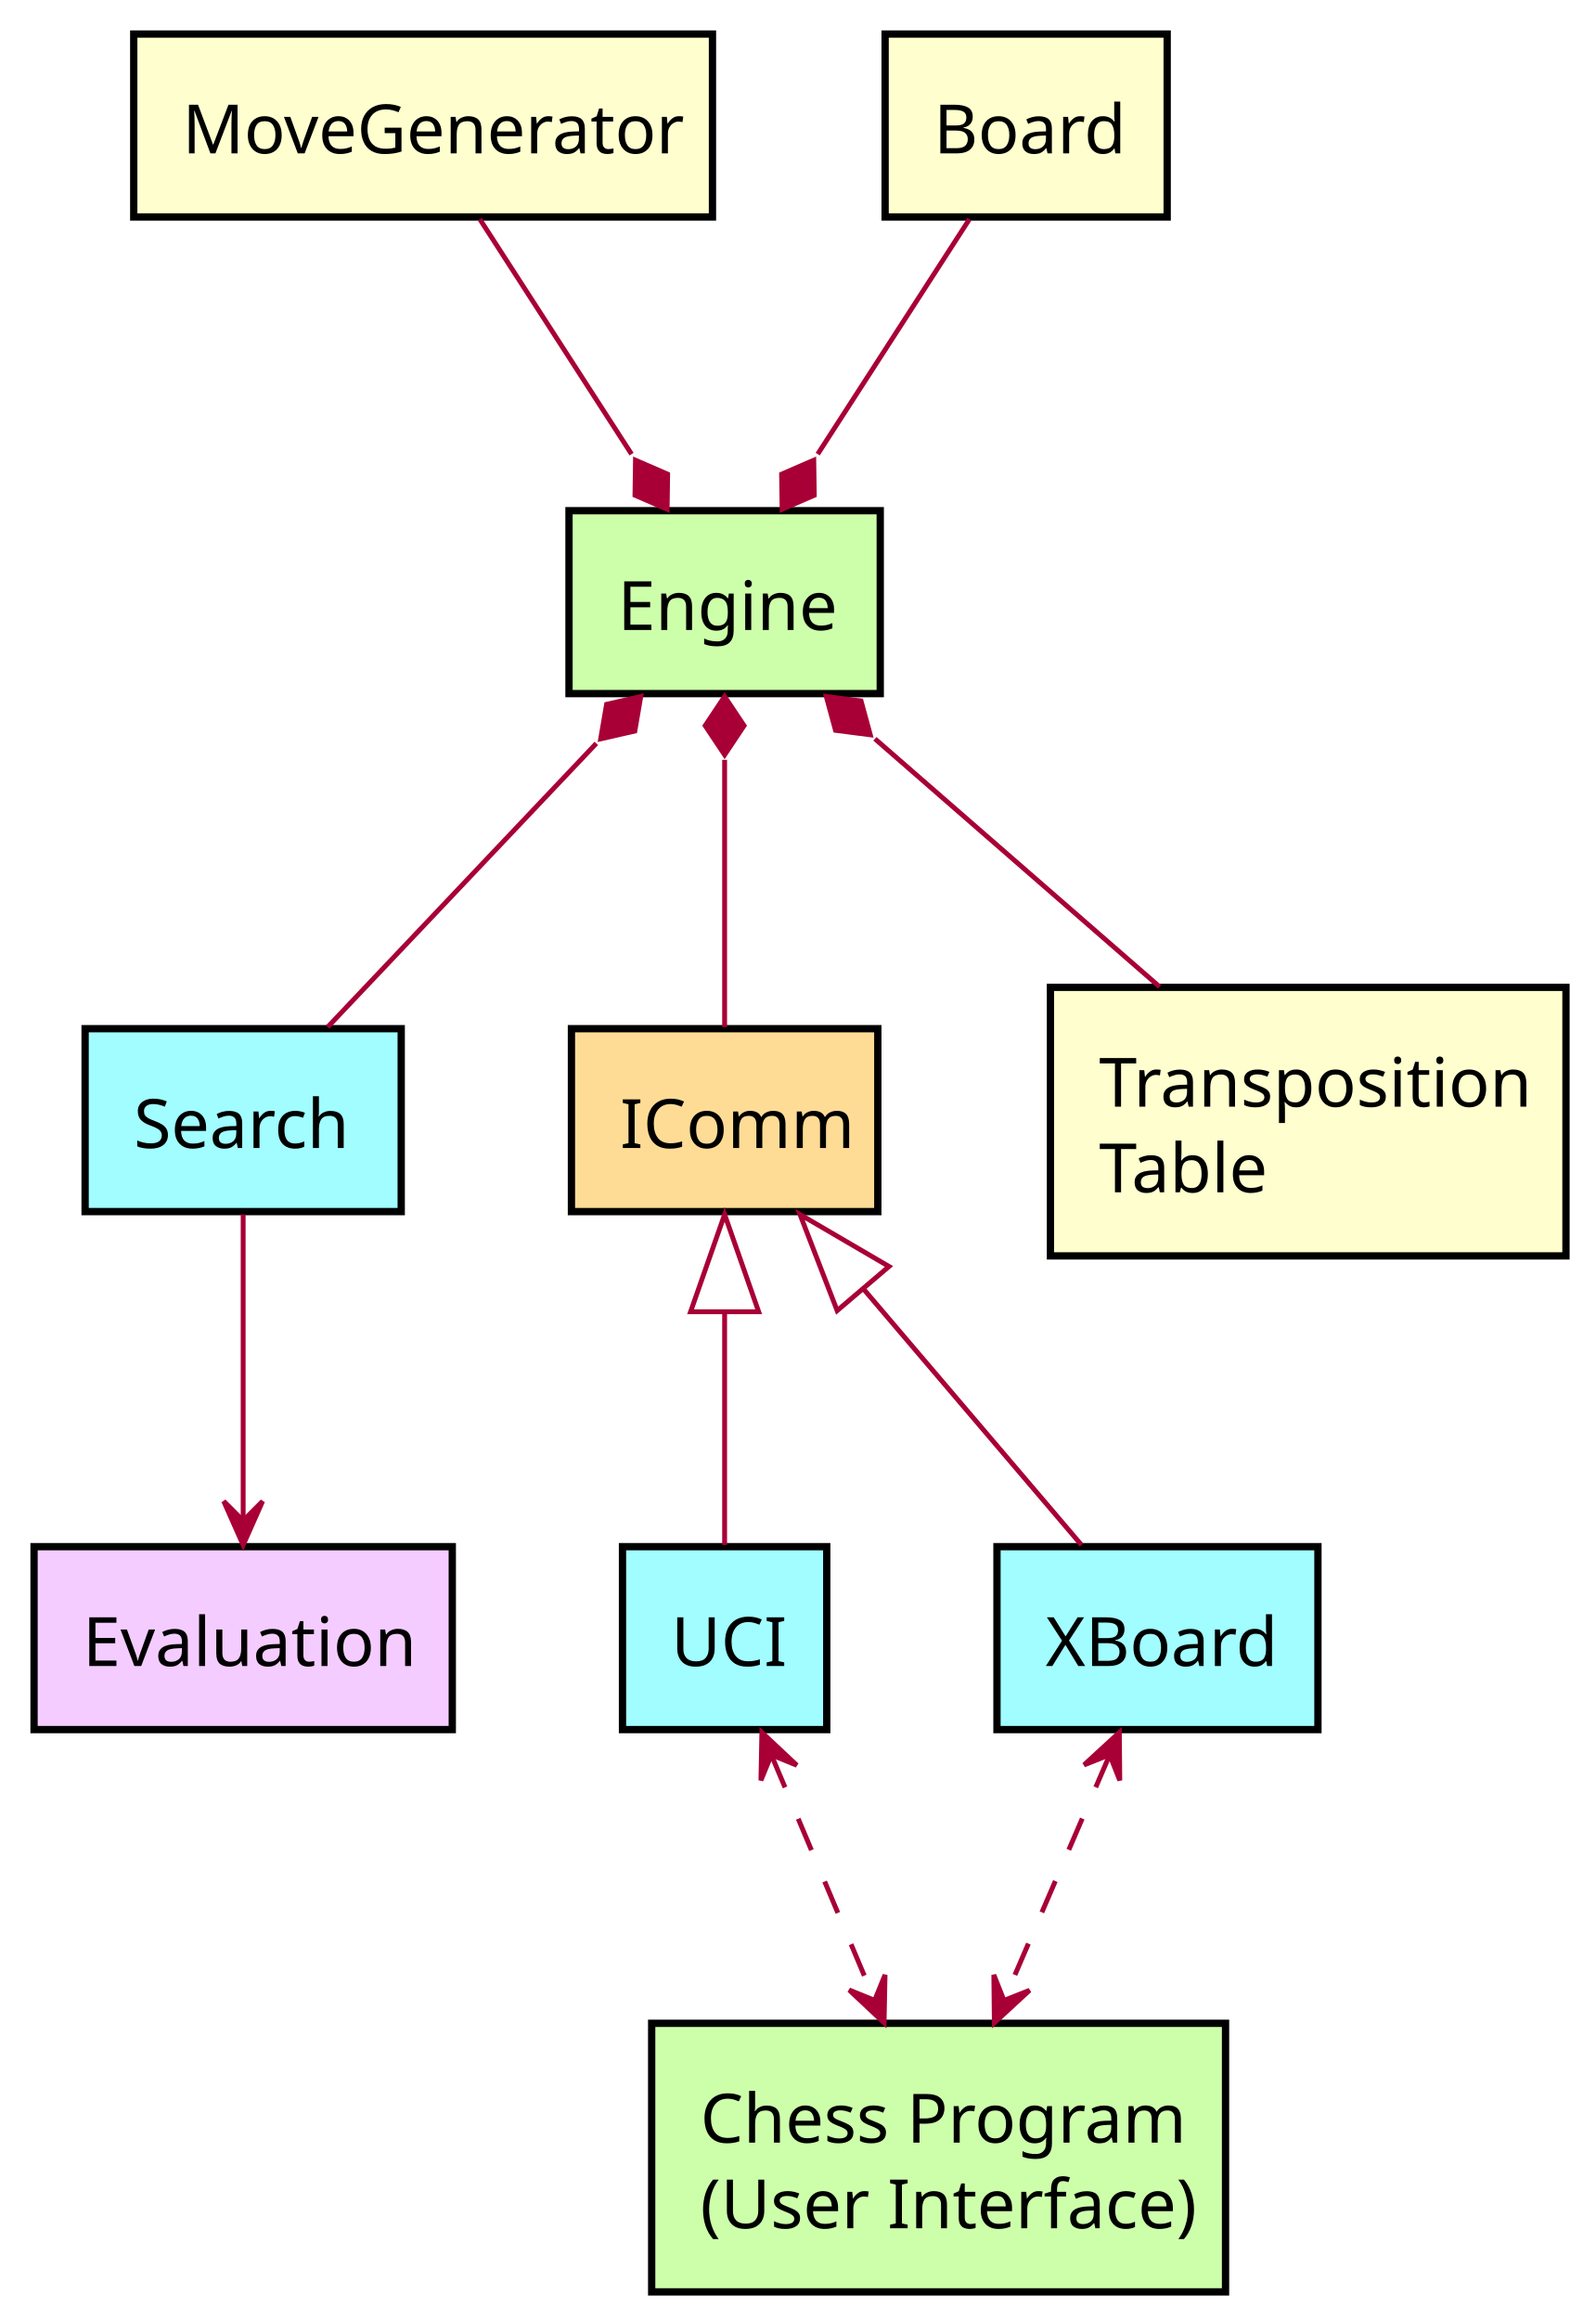
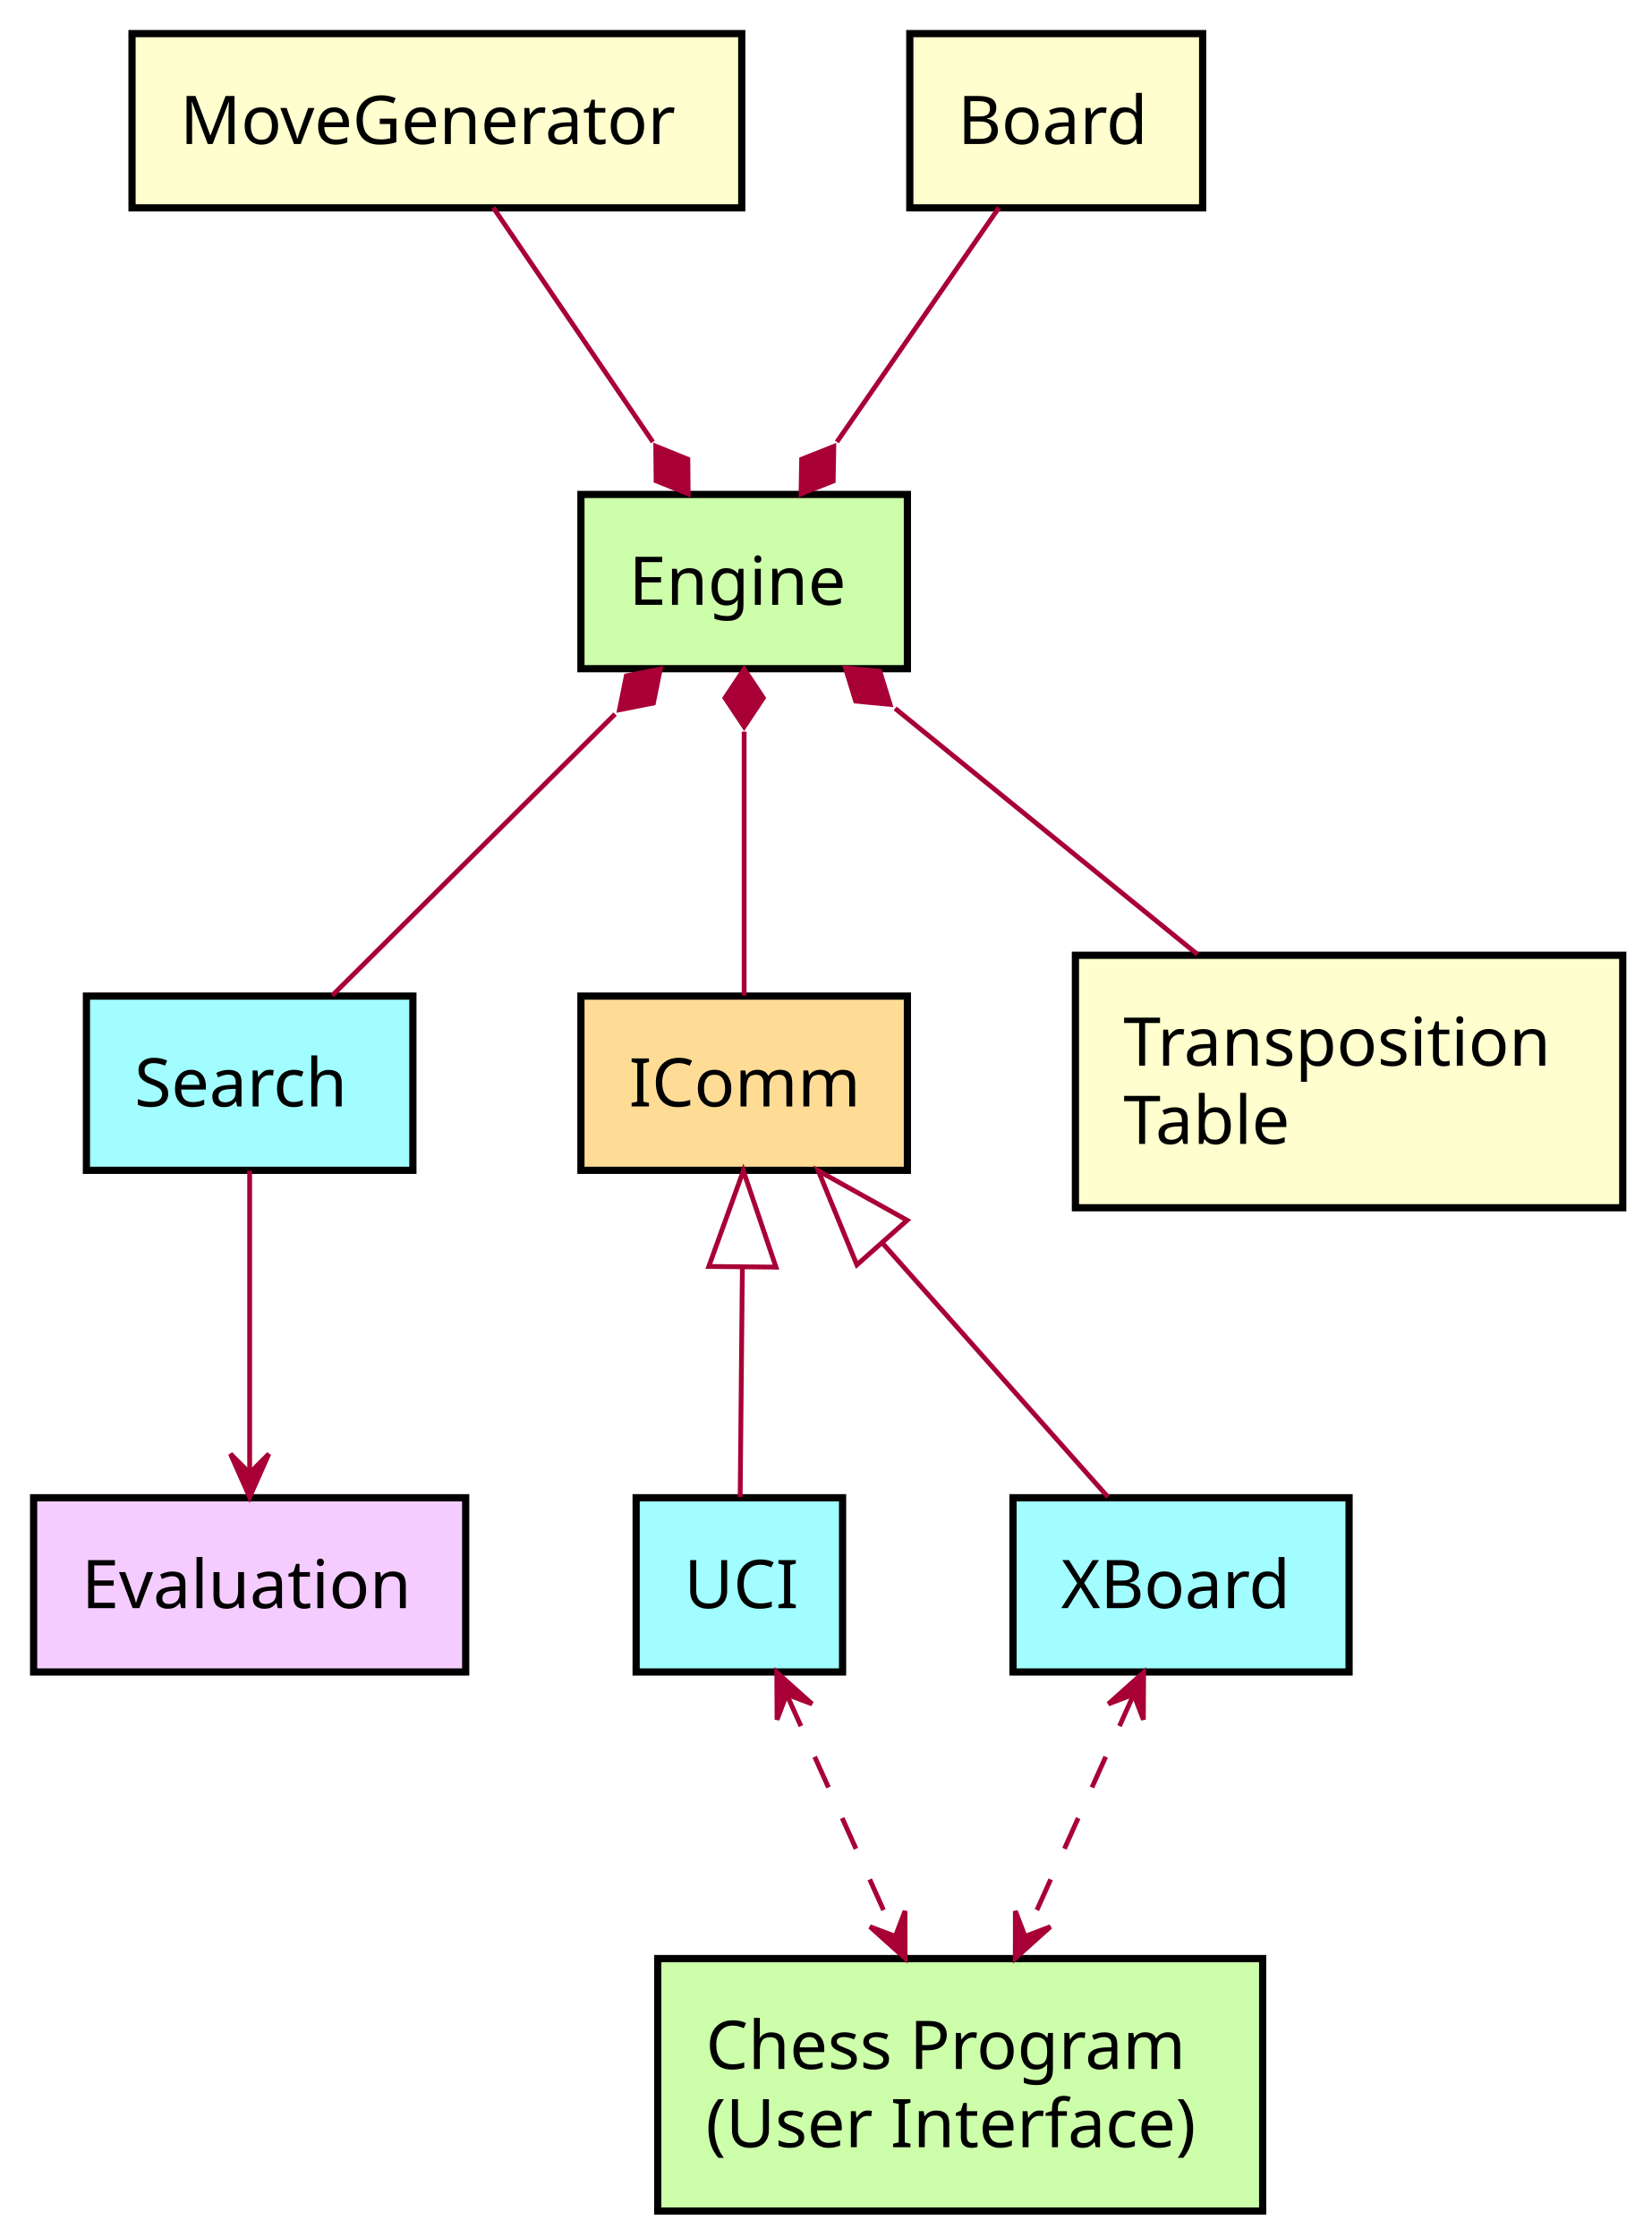
- <svg xmlns="http://www.w3.org/2000/svg" contentScriptType="application/ecmascript" contentStyleType="text/css" height="477px" preserveAspectRatio="none" style="width:328px;height:477px;background:#FFFFFE;" version="1.1" viewBox="0 0 328 477" width="328px" zoomAndPan="magnify">
+ <svg xmlns="http://www.w3.org/2000/svg" contentScriptType="application/ecmascript" contentStyleType="text/css" height="466px" preserveAspectRatio="none" style="width:344px;height:466px;background:#FFFFFE;" version="1.1" viewBox="0 0 344 466" width="344px" zoomAndPan="magnify">
  <defs />
  <g>
-     <rect fill="#CDFFAB" height="37.609" style="stroke:#000000;stroke-width:1.5;" width="64" x="117" y="105" />
-     <text fill="#000000" font-family="sans-serif" font-size="14" lengthAdjust="spacing" textLength="44" x="127" y="129.533">Engine</text>
-     <rect fill="#A1FDFF" height="37.609" style="stroke:#000000;stroke-width:1.5;" width="65" x="17.5" y="211.5" />
-     <text fill="#000000" font-family="sans-serif" font-size="14" lengthAdjust="spacing" textLength="45" x="27.5" y="236.033">Search</text>
-     <rect fill="#F5CCFF" height="37.609" style="stroke:#000000;stroke-width:1.5;" width="86" x="7" y="318" />
-     <text fill="#000000" font-family="sans-serif" font-size="14" lengthAdjust="spacing" textLength="66" x="17" y="342.533">Evaluation</text>
-     <rect fill="#FFDC96" height="37.609" style="stroke:#000000;stroke-width:1.5;" width="63" x="117.5" y="211.5" />
-     <text fill="#000000" font-family="sans-serif" font-size="14" lengthAdjust="spacing" textLength="43" x="127.5" y="236.033">IComm</text>
-     <rect fill="#A1FDFF" height="37.609" style="stroke:#000000;stroke-width:1.5;" width="42" x="128" y="318" />
-     <text fill="#000000" font-family="sans-serif" font-size="14" lengthAdjust="spacing" textLength="22" x="138" y="342.533">UCI</text>
-     <rect fill="#A1FDFF" height="37.609" style="stroke:#000000;stroke-width:1.5;" width="66" x="205" y="318" />
-     <text fill="#000000" font-family="sans-serif" font-size="14" lengthAdjust="spacing" textLength="46" x="215" y="342.533">XBoard</text>
-     <rect fill="#FEFECE" height="55.219" style="stroke:#000000;stroke-width:1.5;" width="106" x="216" y="203" />
-     <text fill="#000000" font-family="sans-serif" font-size="14" lengthAdjust="spacing" textLength="86" x="226" y="227.533">Transposition</text>
-     <text fill="#000000" font-family="sans-serif" font-size="14" lengthAdjust="spacing" textLength="36" x="226" y="245.143">Table</text>
-     <rect fill="#FEFECE" height="37.609" style="stroke:#000000;stroke-width:1.5;" width="58" x="182" y="7" />
-     <text fill="#000000" font-family="sans-serif" font-size="14" lengthAdjust="spacing" textLength="38" x="192" y="31.533">Board</text>
-     <rect fill="#FEFECE" height="37.609" style="stroke:#000000;stroke-width:1.5;" width="119" x="27.5" y="7" />
-     <text fill="#000000" font-family="sans-serif" font-size="14" lengthAdjust="spacing" textLength="99" x="37.5" y="31.533">MoveGenerator</text>
-     <rect fill="#CDFFAB" height="55.219" style="stroke:#000000;stroke-width:1.5;" width="118" x="134" y="416" />
-     <text fill="#000000" font-family="sans-serif" font-size="14" lengthAdjust="spacing" textLength="98" x="144" y="440.533">Chess Program</text>
-     <text fill="#000000" font-family="sans-serif" font-size="14" lengthAdjust="spacing" textLength="98" x="144" y="458.143">(User Interface)</text>
-     <path d="M149,156.23 C149,174.14 149,196 149,211.16 " fill="none" id="Engine-backto-IComm" style="stroke:#A80036;stroke-width:1.0;" />
-     <polygon fill="#A80036" points="149,143.2,145,149.2,149,155.2,153,149.2,149,143.2" style="stroke:#A80036;stroke-width:1.0;" />
-     <path d="M199.34,45.06 C190.56,58.65 178.34,77.57 168.14,93.37 " fill="none" id="Board-to-Engine" style="stroke:#A80036;stroke-width:1.0;" />
-     <polygon fill="#A80036" points="160.82,104.7,167.435,101.829,167.33,94.619,160.715,97.49,160.82,104.7" style="stroke:#A80036;stroke-width:1.0;" />
-     <path d="M98.66,45.06 C107.44,58.65 119.66,77.57 129.86,93.37 " fill="none" id="MoveGenerator-to-Engine" style="stroke:#A80036;stroke-width:1.0;" />
-     <polygon fill="#A80036" points="137.18,104.7,137.285,97.49,130.67,94.619,130.565,101.829,137.18,104.7" style="stroke:#A80036;stroke-width:1.0;" />
-     <path d="M179.9,151.9 C197.89,167.58 220.5,187.26 238.44,202.89 " fill="none" id="Engine-backto-TT" style="stroke:#A80036;stroke-width:1.0;" />
-     <polygon fill="#A80036" points="169.9,143.2,171.8,150.156,178.952,151.078,177.052,144.121,169.9,143.2" style="stroke:#A80036;stroke-width:1.0;" />
-     <path d="M149,269.78 C149,286.13 149,304.44 149,317.66 " fill="none" id="IComm-backto-Uci" style="stroke:#A80036;stroke-width:1.0;" />
-     <polygon fill="none" points="142,269.7,149,249.7,156,269.7,142,269.7" style="stroke:#A80036;stroke-width:1.0;" />
-     <path d="M177.65,265.13 C192.49,282.56 210.04,303.17 222.38,317.66 " fill="none" id="IComm-backto-XBoard" style="stroke:#A80036;stroke-width:1.0;" />
-     <polygon fill="none" points="172.14,269.47,164.5,249.7,182.8,260.39,172.14,269.47" style="stroke:#A80036;stroke-width:1.0;" />
-     <path d="M122.62,152.84 C105.13,171.31 82.66,195.03 67.38,211.16 " fill="none" id="Engine-backto-Search" style="stroke:#A80036;stroke-width:1.0;" />
-     <polygon fill="#A80036" points="131.76,143.2,124.73,144.806,123.508,151.913,130.538,150.307,131.76,143.2" style="stroke:#A80036;stroke-width:1.0;" />
-     <path d="M50,249.7 C50,267.13 50,293.5 50,312.5 " fill="none" id="Search-to-Evaluation" style="stroke:#A80036;stroke-width:1.0;" />
-     <polygon fill="#A80036" points="50,317.66,54,308.66,50,312.66,46,308.66,50,317.66" style="stroke:#A80036;stroke-width:1.0;" />
-     <path d="M158.7,361.04 C164.88,375.72 172.97,394.93 179.74,411 " fill="none" id="Uci-GUI" style="stroke:#A80036;stroke-width:1.0;stroke-dasharray:7.0,7.0;" />
-     <polygon fill="#A80036" points="181.79,415.89,181.984,406.043,179.85,411.282,174.611,409.147,181.79,415.89" style="stroke:#A80036;stroke-width:1.0;" />
-     <polygon fill="#A80036" points="156.66,356.2,156.466,366.047,158.6,360.808,163.839,362.942,156.66,356.2" style="stroke:#A80036;stroke-width:1.0;" />
-     <path d="M228.08,361.04 C221.76,375.72 213.49,394.93 206.56,411 " fill="none" id="XBoard-GUI" style="stroke:#A80036;stroke-width:1.0;stroke-dasharray:7.0,7.0;" />
-     <polygon fill="#A80036" points="204.46,415.89,211.699,409.212,206.442,411.3,204.355,406.042,204.46,415.89" style="stroke:#A80036;stroke-width:1.0;" />
-     <polygon fill="#A80036" points="230.16,356.2,222.913,362.87,228.173,360.788,230.254,366.048,230.16,356.2" style="stroke:#A80036;stroke-width:1.0;" />
+     <rect fill="#CDFFAB" height="36.297" style="stroke:#000000;stroke-width:1.5;" width="68" x="121" y="103" />
+     <text fill="#000000" font-family="sans-serif" font-size="14" lengthAdjust="spacing" textLength="48" x="131" y="125.995">Engine</text>
+     <rect fill="#A1FDFF" height="36.297" style="stroke:#000000;stroke-width:1.5;" width="68" x="18" y="207.5" />
+     <text fill="#000000" font-family="sans-serif" font-size="14" lengthAdjust="spacing" textLength="48" x="28" y="230.495">Search</text>
+     <rect fill="#F5CCFF" height="36.297" style="stroke:#000000;stroke-width:1.5;" width="90" x="7" y="312" />
+     <text fill="#000000" font-family="sans-serif" font-size="14" lengthAdjust="spacing" textLength="70" x="17" y="334.995">Evaluation</text>
+     <rect fill="#FFDC96" height="36.297" style="stroke:#000000;stroke-width:1.5;" width="68" x="121" y="207.5" />
+     <text fill="#000000" font-family="sans-serif" font-size="14" lengthAdjust="spacing" textLength="48" x="131" y="230.495">IComm</text>
+     <rect fill="#A1FDFF" height="36.297" style="stroke:#000000;stroke-width:1.5;" width="43" x="132.5" y="312" />
+     <text fill="#000000" font-family="sans-serif" font-size="14" lengthAdjust="spacing" textLength="23" x="142.5" y="334.995">UCI</text>
+     <rect fill="#A1FDFF" height="36.297" style="stroke:#000000;stroke-width:1.5;" width="70" x="211" y="312" />
+     <text fill="#000000" font-family="sans-serif" font-size="14" lengthAdjust="spacing" textLength="50" x="221" y="334.995">XBoard</text>
+     <rect fill="#FEFECE" height="52.594" style="stroke:#000000;stroke-width:1.5;" width="114" x="224" y="199" />
+     <text fill="#000000" font-family="sans-serif" font-size="14" lengthAdjust="spacing" textLength="94" x="234" y="221.995">Transposition</text>
+     <text fill="#000000" font-family="sans-serif" font-size="14" lengthAdjust="spacing" textLength="38" x="234" y="238.292">Table</text>
+     <rect fill="#FEFECE" height="36.297" style="stroke:#000000;stroke-width:1.5;" width="61" x="189.5" y="7" />
+     <text fill="#000000" font-family="sans-serif" font-size="14" lengthAdjust="spacing" textLength="41" x="199.5" y="29.995">Board</text>
+     <rect fill="#FEFECE" height="36.297" style="stroke:#000000;stroke-width:1.5;" width="127" x="27.5" y="7" />
+     <text fill="#000000" font-family="sans-serif" font-size="14" lengthAdjust="spacing" textLength="107" x="37.5" y="29.995">MoveGenerator</text>
+     <rect fill="#CDFFAB" height="52.594" style="stroke:#000000;stroke-width:1.5;" width="126" x="137" y="408" />
+     <text fill="#000000" font-family="sans-serif" font-size="14" lengthAdjust="spacing" textLength="106" x="147" y="430.995">Chess Program</text>
+     <text fill="#000000" font-family="sans-serif" font-size="14" lengthAdjust="spacing" textLength="106" x="147" y="447.292">(User Interface)</text>
+     <path d="M155,152.41 C155,170.35 155,192.41 155,207.37 " fill="none" id="Engine-backto-IComm" style="stroke:#A80036;stroke-width:1.0;" />
+     <polygon fill="#A80036" points="155,139.39,151,145.39,155,151.39,159,145.39,155,139.39" style="stroke:#A80036;stroke-width:1.0;" />
+     <path d="M208.08,43.24 C198.64,56.89 185.27,76.22 174.31,92.07 " fill="none" id="Board-to-Engine" style="stroke:#A80036;stroke-width:1.0;" />
+     <polygon fill="#A80036" points="166.85,102.87,173.552,100.209,173.673,92.999,166.971,95.66,166.85,102.87" style="stroke:#A80036;stroke-width:1.0;" />
+     <path d="M102.74,43.24 C112.03,56.89 125.2,76.22 135.99,92.07 " fill="none" id="MoveGenerator-to-Engine" style="stroke:#A80036;stroke-width:1.0;" />
+     <polygon fill="#A80036" points="143.34,102.87,143.27,95.659,136.587,92.951,136.657,100.162,143.34,102.87" style="stroke:#A80036;stroke-width:1.0;" />
+     <path d="M186.44,147.58 C205.67,163.22 230.18,183.16 249.43,198.82 " fill="none" id="Engine-backto-TT" style="stroke:#A80036;stroke-width:1.0;" />
+     <polygon fill="#A80036" points="176.09,139.16,178.216,146.05,185.394,146.738,183.268,139.847,176.09,139.16" style="stroke:#A80036;stroke-width:1.0;" />
+     <path d="M154.63,263.98 C154.47,280.39 154.29,298.83 154.17,311.87 " fill="none" id="IComm-backto-Uci" style="stroke:#A80036;stroke-width:1.0;" />
+     <polygon fill="none" points="147.64,263.82,154.83,243.89,161.63,263.96,147.64,263.82" style="stroke:#A80036;stroke-width:1.0;" />
+     <path d="M183.89,259.05 C199.46,276.58 218.04,297.5 230.79,311.87 " fill="none" id="IComm-backto-XBoard" style="stroke:#A80036;stroke-width:1.0;" />
+     <polygon fill="none" points="178.48,263.49,170.44,243.89,188.95,254.2,178.48,263.49" style="stroke:#A80036;stroke-width:1.0;" />
+     <path d="M128.12,148.75 C109.5,167.28 85.28,191.38 69.21,207.37 " fill="none" id="Engine-backto-Search" style="stroke:#A80036;stroke-width:1.0;" />
+     <polygon fill="#A80036" points="137.53,139.39,130.456,140.788,129.025,147.856,136.099,146.458,137.53,139.39" style="stroke:#A80036;stroke-width:1.0;" />
+     <path d="M52,243.89 C52,261.22 52,287.91 52,306.77 " fill="none" id="Search-to-Evaluation" style="stroke:#A80036;stroke-width:1.0;" />
+     <polygon fill="#A80036" points="52,311.87,56,302.87,52,306.87,48,302.87,52,311.87" style="stroke:#A80036;stroke-width:1.0;" />
+     <path d="M163.96,353.19 C170.51,367.78 179.16,387.07 186.35,403.08 " fill="none" id="Uci-GUI" style="stroke:#A80036;stroke-width:1.0;stroke-dasharray:7.0,7.0;" />
+     <polygon fill="#A80036" points="188.53,407.94,188.51,398.091,186.49,403.375,181.206,401.355,188.53,407.94" style="stroke:#A80036;stroke-width:1.0;" />
+     <polygon fill="#A80036" points="161.8,348.39,161.846,358.239,163.852,352.95,169.141,354.956,161.8,348.39" style="stroke:#A80036;stroke-width:1.0;" />
+     <path d="M236.04,353.19 C229.49,367.78 220.84,387.07 213.65,403.08 " fill="none" id="XBoard-GUI" style="stroke:#A80036;stroke-width:1.0;stroke-dasharray:7.0,7.0;" />
+     <polygon fill="#A80036" points="211.47,407.94,218.794,401.355,213.51,403.375,211.49,398.091,211.47,407.94" style="stroke:#A80036;stroke-width:1.0;" />
+     <polygon fill="#A80036" points="238.2,348.39,230.859,354.956,236.148,352.95,238.154,358.239,238.2,348.39" style="stroke:#A80036;stroke-width:1.0;" />
  </g>
</svg>
